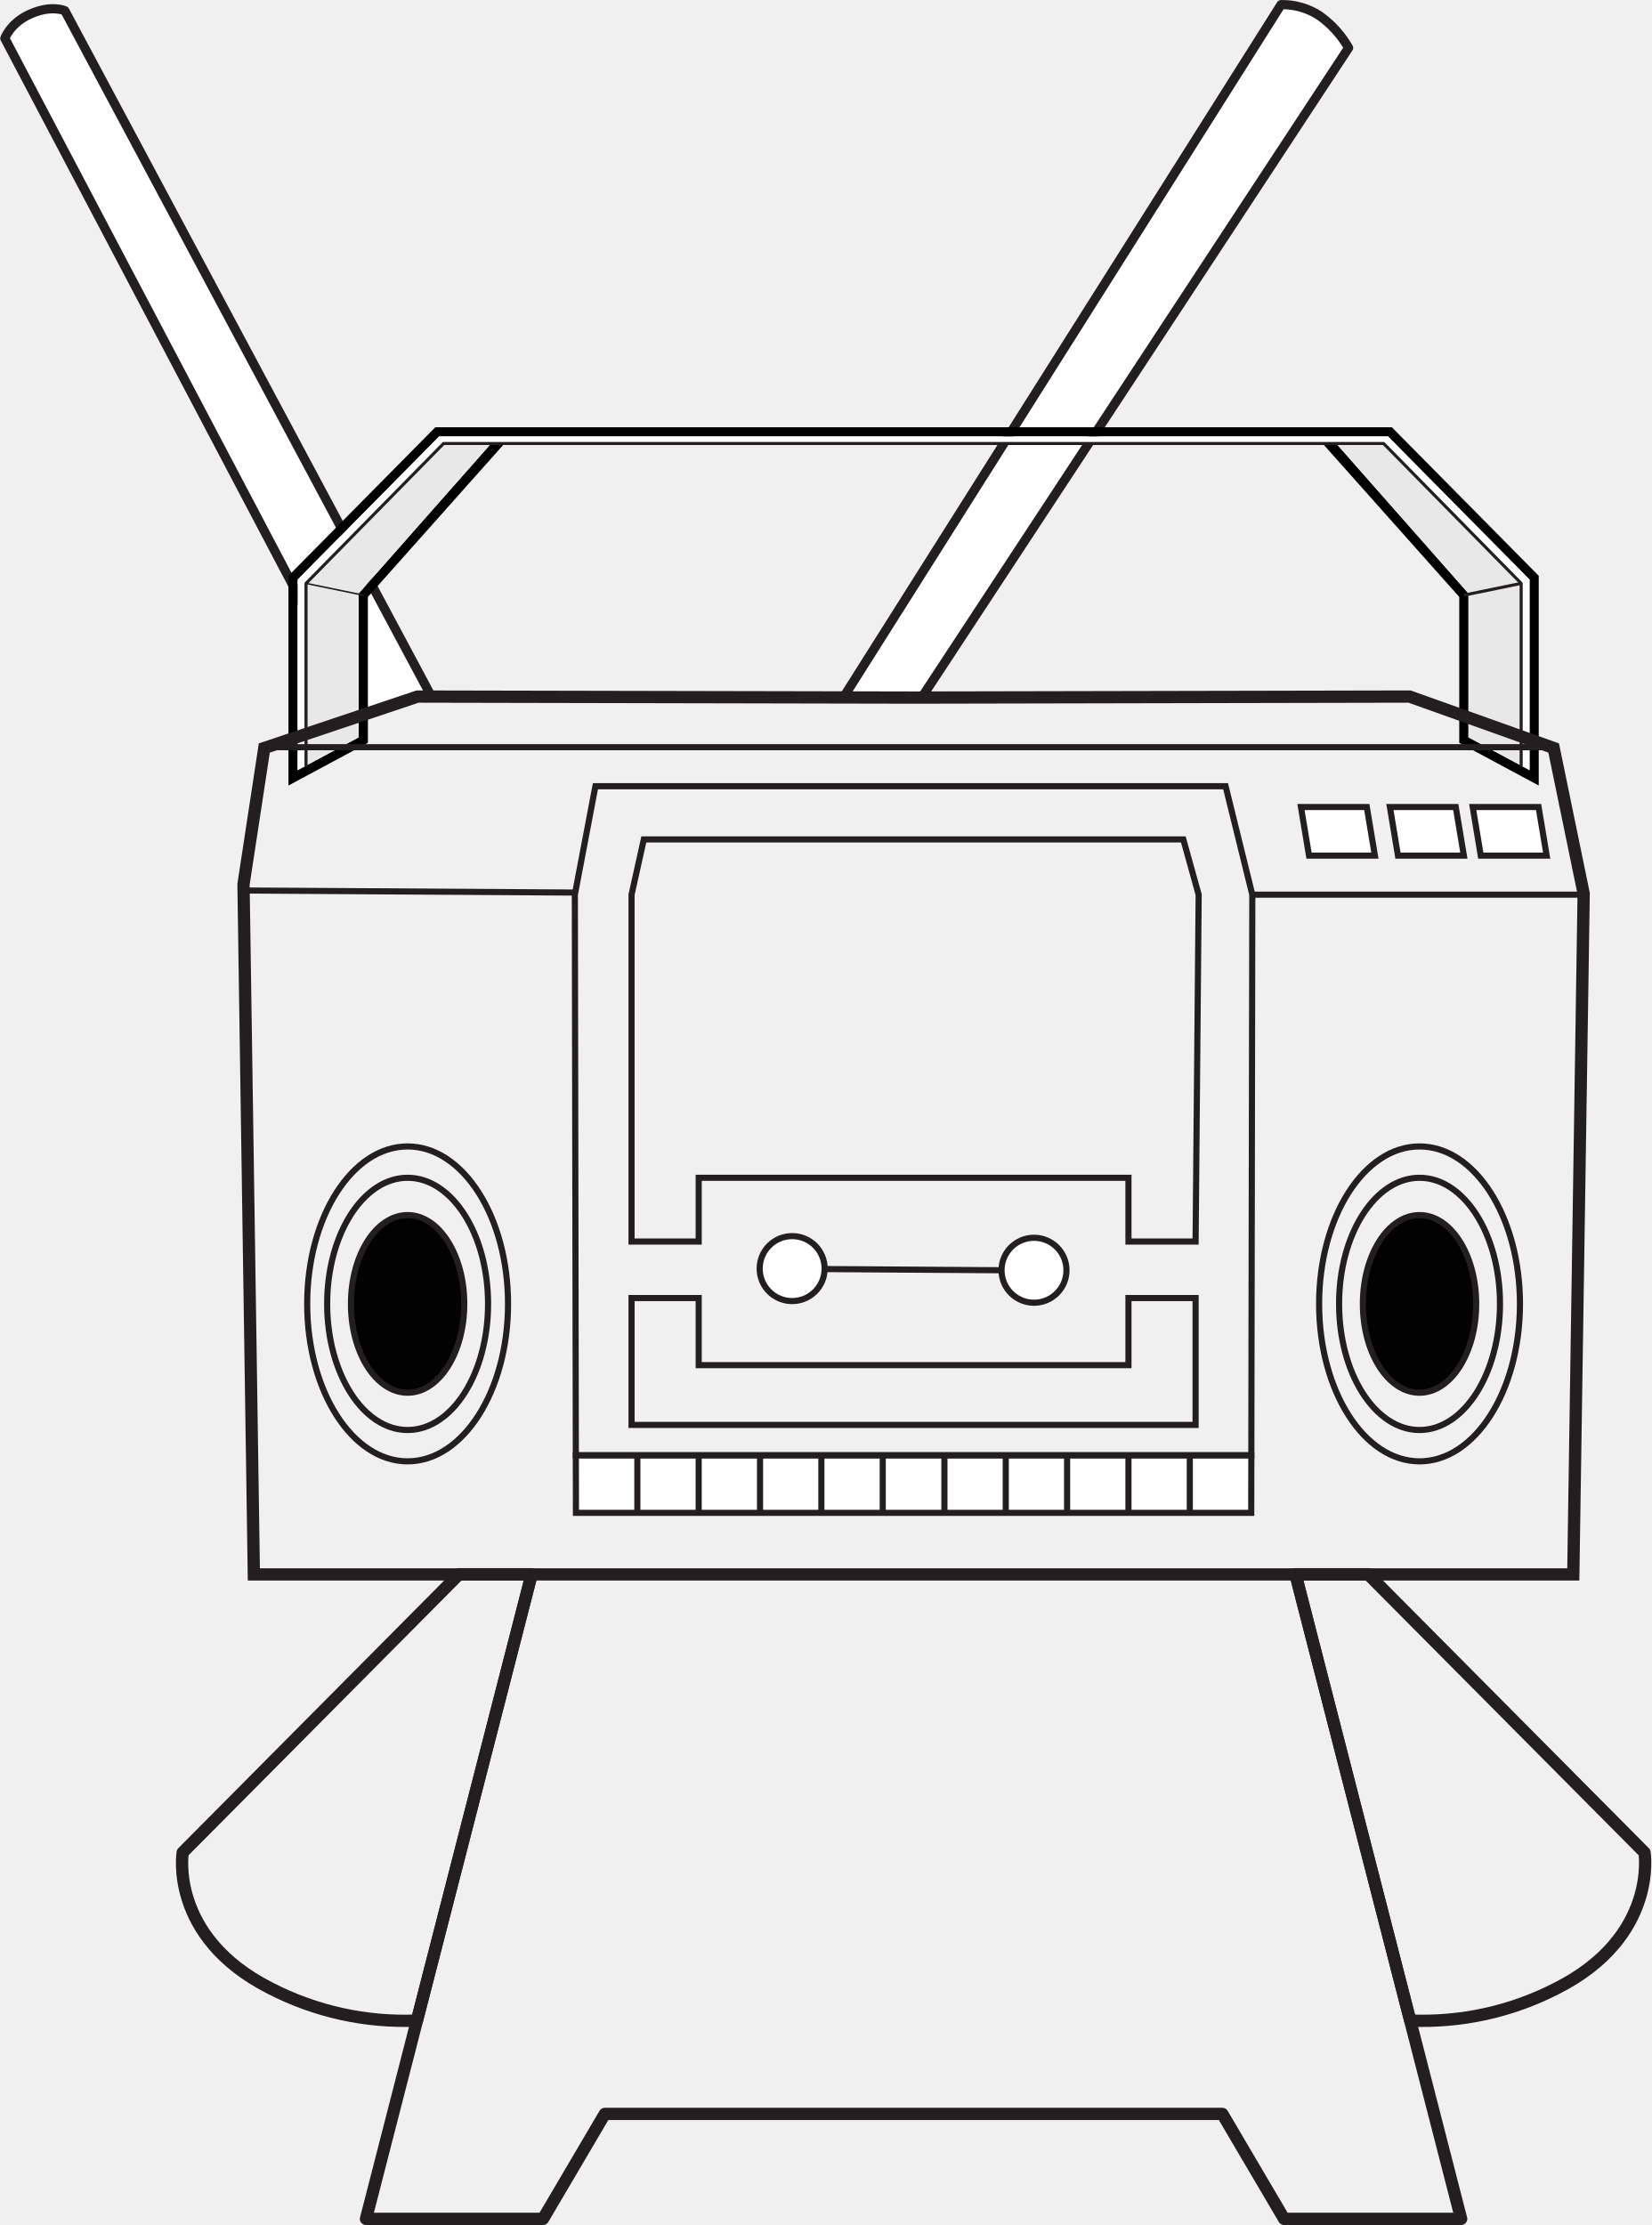
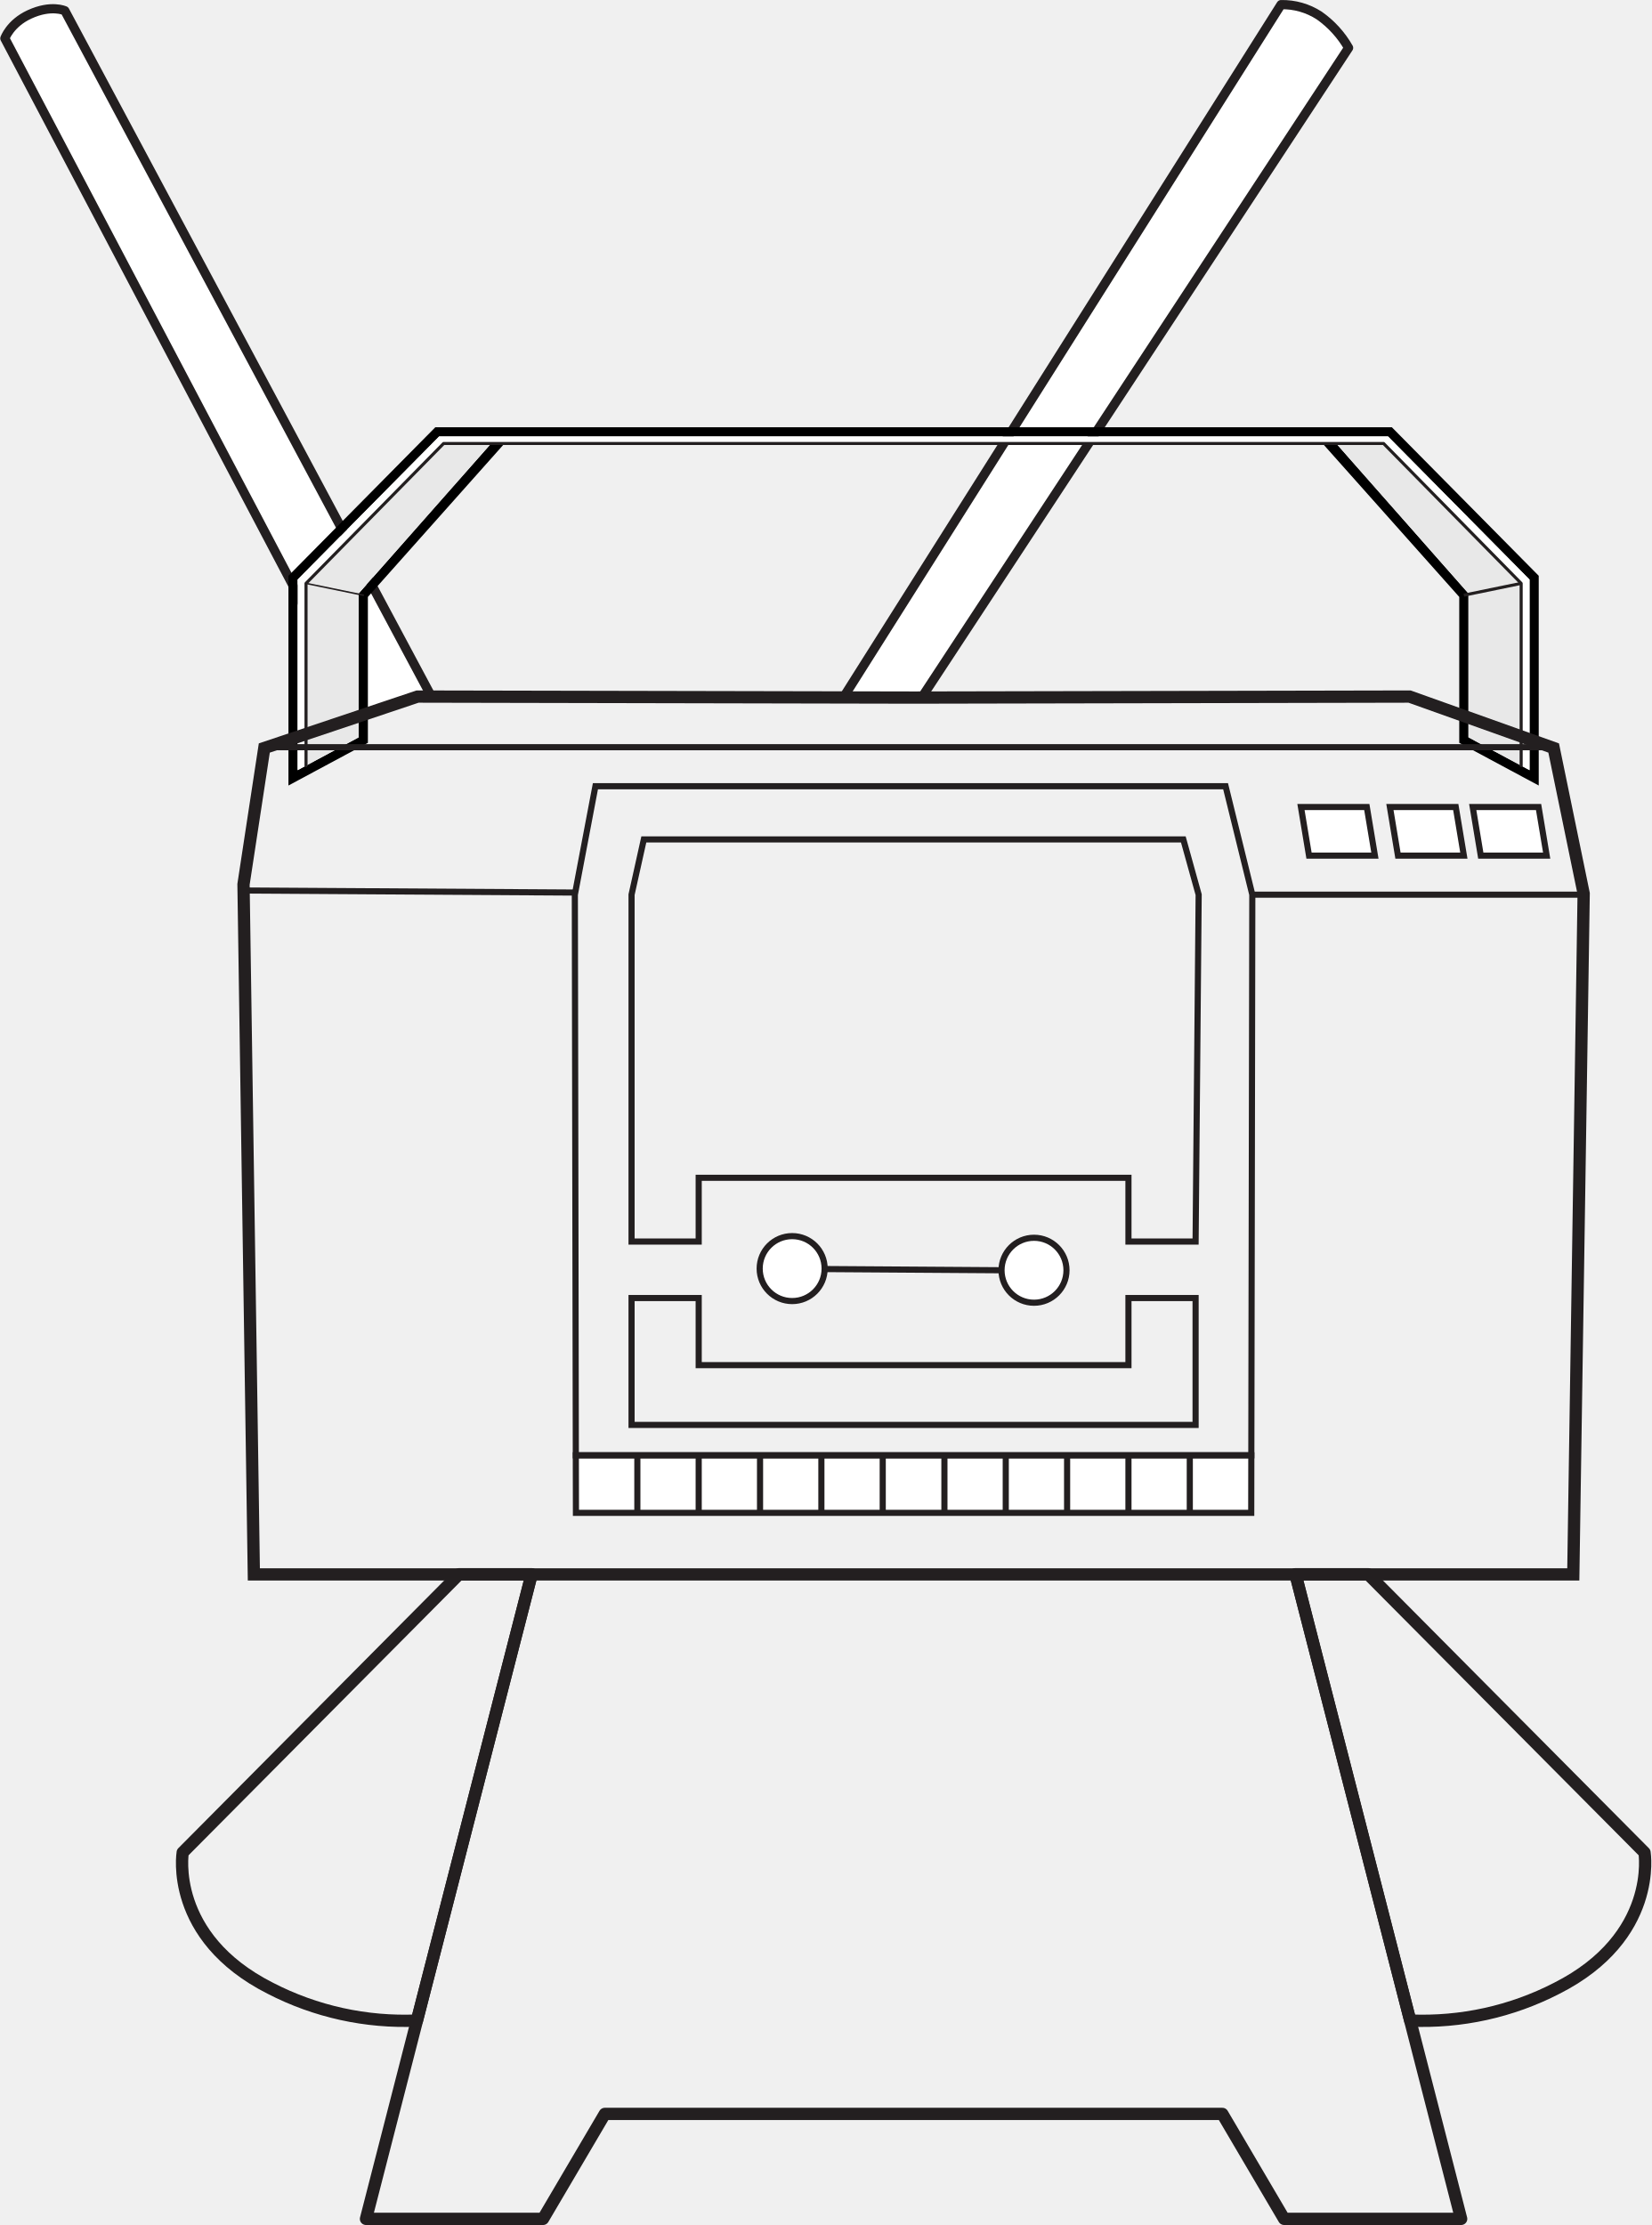
- <svg xmlns="http://www.w3.org/2000/svg" id="Boomi" viewBox="0 0 538.32 725.47">
+ <svg xmlns="http://www.w3.org/2000/svg" viewBox="0 0 538.32 725.47">
  <defs>
-     <style>.cls-1,.cls-10,.cls-11,.cls-5,.cls-7,.cls-9{fill:none;}.cls-1,.cls-10,.cls-11,.cls-12,.cls-2,.cls-5,.cls-6,.cls-7,.cls-8,.cls-9{stroke:#231f20;}.cls-1,.cls-11,.cls-12,.cls-2,.cls-5,.cls-7{stroke-linecap:round;}.cls-1,.cls-11,.cls-12,.cls-2,.cls-5,.cls-6,.cls-7{stroke-linejoin:round;}.cls-1,.cls-10{stroke-width:4px;}.cls-2,.cls-3,.cls-6,.cls-8{fill:#fff;}.cls-2{stroke-width:3px;}.cls-4{fill:#e8e8e8;}.cls-7{stroke-width:0.5px;}.cls-10,.cls-8,.cls-9{stroke-miterlimit:10;}.cls-11,.cls-12,.cls-8,.cls-9{stroke-width:2px;}.cls-12{fill:#020202;}</style>
+     <style>.cls-1,.cls-10,.cls-5,.cls-7,.cls-9{fill:none;}.cls-1,.cls-10,.cls-2,.cls-5,.cls-6,.cls-7,.cls-8,.cls-9{stroke:#231f20;}.cls-1,.cls-2,.cls-5,.cls-7{stroke-linecap:round;}.cls-1,.cls-2,.cls-5,.cls-6,.cls-7{stroke-linejoin:round;}.cls-1,.cls-10{stroke-width:4px;}.cls-2,.cls-3,.cls-6,.cls-8{fill:#fff;}.cls-2{stroke-width:3px;}.cls-4{fill:#e8e8e8;}.cls-7{stroke-width:0.5px;}.cls-10,.cls-8,.cls-9{stroke-miterlimit:10;}.cls-8,.cls-9{stroke-width:2px;}</style>
  </defs>
-   <g id="Body">
-     <polyline class="cls-1" points="422.37 513.34 476.37 723.47 418.65 723.47 398.52 689.25 197.18 689.25 177.04 723.47 119.32 723.47 173.32 513.34" />
-     <path class="cls-1" d="M550,664.72,459.88,574H436.22l37.39,145.52A95.27,95.27,0,0,0,521.38,709C554.55,692.23,550,664.72,550,664.72Z" transform="translate(-13.85 -60.71)" />
-     <path class="cls-1" d="M163.51,574h23.67l-37.4,145.52A95.24,95.24,0,0,1,102,709c-33.18-16.78-28.58-44.29-28.58-44.29L163.51,574" transform="translate(-13.85 -60.71)" />
-   </g>
-   <g id="Head_Group" data-name="Head Group">
-     <g id="Antennae">
-       <path class="cls-2" d="M288.82,288.11,431.5,62.22a22.12,22.12,0,0,1,12.41,3.53,32.51,32.51,0,0,1,9.61,10.56L314.36,288.11" transform="translate(-13.85 -60.71)" />
-       <path class="cls-2" d="M154.51,287.83,35,64.21s-4.46-2.08-11.57,1.21c-6.32,2.93-8,7.81-8,7.81L131.69,294" transform="translate(-13.85 -60.71)" />
+   <g id="Boomi">
+     <g id="Body">
+       <polyline class="cls-1" points="422.37 513.34 476.37 723.47 418.65 723.47 398.52 689.25 197.18 689.25 177.04 723.47 119.32 723.47 173.32 513.34" />
+       <path class="cls-1" d="M550,664.72,459.88,574H436.22l37.39,145.52A95.27,95.27,0,0,0,521.38,709C554.55,692.23,550,664.72,550,664.72Z" transform="translate(-13.85 -60.71)" />
+       <path class="cls-1" d="M163.51,574h23.67l-37.4,145.52A95.24,95.24,0,0,1,102,709c-33.18-16.78-28.58-44.29-28.58-44.29L163.51,574" transform="translate(-13.85 -60.71)" />
    </g>
-     <g id="Handle">
-       <polygon points="501.66 187.74 501.66 256.12 475.75 242.21 475.75 194.63 431.19 144.6 435.73 144.71 478.75 193.5 478.75 240.41 495.93 249.64 498.66 251.11 498.66 188.97 452.52 142.3 297.85 142.3 143.18 142.3 97.04 188.97 97.04 251.11 99.77 249.64 116.94 240.41 116.94 193.5 160.09 144.63 164.48 144.6 119.94 194.63 119.94 242.21 94.04 256.12 94.04 187.74 141.93 139.3 297.85 139.3 453.77 139.3 501.66 187.74" />
-       <polygon class="cls-3" points="498.66 188.97 498.66 251.11 495.93 249.64 495.93 190.21 451.08 144.6 431.19 144.6 297.85 144.6 164.48 144.6 144.62 144.6 99.77 190.21 99.77 249.64 97.04 251.11 97.04 188.97 143.18 142.3 297.85 142.3 452.52 142.3 498.66 188.97" />
-       <polygon class="cls-4" points="495.93 190.21 495.93 249.64 478.75 240.41 478.75 193.5 435.73 144.71 431.19 144.6 451.08 144.6 495.93 190.21" />
-       <polygon class="cls-4" points="164.48 144.6 160.09 144.63 116.94 193.5 116.94 240.41 99.77 249.64 99.77 190.21 144.62 144.6 164.48 144.6" />
-       <polyline class="cls-5" points="99.77 249.64 99.77 190.21 144.62 144.6 164.48 144.6 297.85 144.6 431.19 144.6 451.08 144.6 495.93 190.21 495.93 249.64" />
-       <line class="cls-6" x1="477.25" y1="194.06" x2="495.93" y2="190.21" />
-     </g>
-     <g id="Head">
-       <line class="cls-7" x1="118.44" y1="194.06" x2="99.77" y2="190.21" />
-       <path class="cls-7" d="M530.11,352.42" transform="translate(-13.85 -60.71)" />
-       <path class="cls-7" d="M436.22,574" transform="translate(-13.85 -60.71)" />
-       <circle class="cls-8" cx="337.11" cy="414.17" r="10.59" />
-       <circle class="cls-8" cx="258.26" cy="413.63" r="10.59" />
-       <line class="cls-9" x1="268.85" y1="413.78" x2="326.51" y2="414.17" />
-       <polygon class="cls-8" points="424.14 263.13 445.61 263.13 448.25 278.98 426.77 278.98 424.14 263.13" />
-       <polygon class="cls-8" points="453.14 263.13 474.61 263.13 477.25 278.98 455.77 278.98 453.14 263.13" />
-       <polygon class="cls-8" points="480.14 263.13 501.61 263.13 504.25 278.98 482.77 278.98 480.14 263.13" />
-       <polyline class="cls-9" points="89.17 243.63 297.85 243.63 506.53 243.63" />
-       <line class="cls-9" x1="408.28" y1="291.71" x2="516.26" y2="291.71" />
-       <line class="cls-9" x1="187.13" y1="291.02" x2="79.16" y2="290.35" />
-     </g>
-     <g id="Teeth">
-       <polygon class="cls-8" points="187.73 474.5 187.77 493.27 407.93 493.27 407.96 474.5 187.73 474.5" />
-     </g>
-     <g id="TeethLines">
-       <line class="cls-9" x1="307.9" y1="474.5" x2="307.9" y2="493.27" />
-       <line class="cls-9" x1="327.9" y1="474.5" x2="327.9" y2="493.27" />
-       <line class="cls-9" x1="347.9" y1="474.5" x2="347.9" y2="493.27" />
-       <line class="cls-9" x1="367.9" y1="474.5" x2="367.9" y2="493.27" />
-       <line class="cls-9" x1="387.9" y1="474.5" x2="387.9" y2="493.27" />
-       <line class="cls-9" x1="287.79" y1="474.5" x2="287.79" y2="493.27" />
-       <line class="cls-9" x1="267.79" y1="474.5" x2="267.79" y2="493.27" />
-       <line class="cls-9" x1="247.79" y1="474.5" x2="247.79" y2="493.27" />
-       <line class="cls-9" x1="227.79" y1="474.5" x2="227.79" y2="493.27" />
-       <line class="cls-9" x1="207.79" y1="474.5" x2="207.79" y2="493.27" />
-     </g>
-     <g id="InnerFaceplate">
-       <polygon class="cls-9" points="209.9 273.7 205.9 291.71 205.9 404.81 227.79 404.81 227.79 384.03 367.9 384.03 367.9 404.81 389.79 404.81 390.79 291.71 385.79 273.7 209.9 273.7" />
-       <polygon class="cls-9" points="205.9 464.6 205.9 423.23 227.79 423.23 227.79 445.11 367.9 445.11 367.9 423.23 389.79 423.23 389.79 464.6 205.9 464.6" />
-     </g>
-     <g id="FacePlate">
-       <polygon class="cls-9" points="407.96 474.5 408.28 291.71 399.57 256.35 194.12 256.35 187.41 291.71 187.73 474.5 407.96 474.5" />
-     </g>
-     <g id="OuterHead">
-       <polygon class="cls-10" points="82.76 513.34 79.39 288.34 86.17 243.89 136.14 227.12 297.85 227.45 459.55 227.12 506.53 243.89 516.31 291.34 512.93 513.34 82.76 513.34" />
-     </g>
-     <g id="Eyes">
-       <ellipse class="cls-11" cx="462.8" cy="425.14" rx="32.74" ry="51.34" />
-       <ellipse class="cls-11" cx="462.8" cy="425.14" rx="26.23" ry="41.12" />
-       <ellipse class="cls-12" cx="462.8" cy="425.14" rx="18.47" ry="28.96" />
-       <ellipse class="cls-11" cx="132.89" cy="425.14" rx="32.74" ry="51.34" />
-       <ellipse class="cls-11" cx="132.89" cy="425.14" rx="26.23" ry="41.12" />
-       <ellipse class="cls-12" cx="132.89" cy="425.14" rx="18.47" ry="28.96" />
+     <g id="Head_Group" data-name="Head Group">
+       <g id="Antennae">
+         <path class="cls-2" d="M288.82,288.11,431.5,62.22a22.12,22.12,0,0,1,12.41,3.53,32.51,32.51,0,0,1,9.61,10.56L314.36,288.11" transform="translate(-13.85 -60.71)" />
+         <path class="cls-2" d="M154.51,287.83,35,64.21s-4.46-2.08-11.57,1.21c-6.32,2.93-8,7.81-8,7.81L131.69,294" transform="translate(-13.85 -60.71)" />
+       </g>
+       <g id="Handle">
+         <polygon points="501.66 187.74 501.66 256.12 475.75 242.21 475.75 194.63 431.19 144.6 435.73 144.71 478.75 193.5 478.75 240.41 495.93 249.64 498.66 251.11 498.66 188.97 452.52 142.3 297.85 142.3 143.18 142.3 97.04 188.97 97.04 251.11 99.77 249.64 116.94 240.41 116.94 193.5 160.09 144.63 164.48 144.6 119.94 194.63 119.94 242.21 94.04 256.12 94.04 187.74 141.93 139.3 297.85 139.3 453.77 139.3 501.66 187.74" />
+         <polygon class="cls-3" points="498.66 188.97 498.66 251.11 495.93 249.64 495.93 190.21 451.08 144.6 431.19 144.6 297.85 144.6 164.48 144.6 144.62 144.6 99.77 190.21 99.77 249.64 97.04 251.11 97.04 188.97 143.18 142.3 297.85 142.3 452.52 142.3 498.66 188.97" />
+         <polygon class="cls-4" points="495.93 190.21 495.93 249.64 478.75 240.41 478.75 193.5 435.73 144.71 431.19 144.6 451.08 144.6 495.93 190.21" />
+         <polygon class="cls-4" points="164.48 144.6 160.09 144.63 116.94 193.5 116.94 240.41 99.77 249.64 99.77 190.21 144.62 144.6 164.48 144.6" />
+         <polyline class="cls-5" points="99.77 249.64 99.77 190.21 144.62 144.6 164.48 144.6 297.85 144.6 431.19 144.6 451.08 144.6 495.93 190.21 495.93 249.64" />
+         <line class="cls-6" x1="477.25" y1="194.06" x2="495.93" y2="190.21" />
+       </g>
+       <g id="Head">
+         <line class="cls-7" x1="118.44" y1="194.06" x2="99.77" y2="190.21" />
+         <path class="cls-7" d="M530.11,352.42" transform="translate(-13.85 -60.71)" />
+         <path class="cls-7" d="M436.22,574" transform="translate(-13.85 -60.71)" />
+         <circle class="cls-8" cx="337.11" cy="414.17" r="10.59" />
+         <circle class="cls-8" cx="258.26" cy="413.63" r="10.59" />
+         <line class="cls-9" x1="268.85" y1="413.78" x2="326.51" y2="414.17" />
+         <polygon class="cls-8" points="424.14 263.13 445.61 263.13 448.25 278.98 426.77 278.98 424.14 263.13" />
+         <polygon class="cls-8" points="453.14 263.13 474.61 263.13 477.25 278.98 455.77 278.98 453.14 263.13" />
+         <polygon class="cls-8" points="480.14 263.13 501.61 263.13 504.25 278.98 482.77 278.98 480.14 263.13" />
+         <polyline class="cls-9" points="89.17 243.63 297.85 243.63 506.53 243.63" />
+         <line class="cls-9" x1="408.28" y1="291.71" x2="516.26" y2="291.71" />
+         <line class="cls-9" x1="187.13" y1="291.02" x2="79.16" y2="290.35" />
+       </g>
+       <g id="Teeth">
+         <polygon class="cls-8" points="187.73 474.5 187.77 493.27 407.93 493.27 407.96 474.5 187.73 474.5" />
+       </g>
+       <g id="TeethLines">
+         <line class="cls-9" x1="307.9" y1="474.5" x2="307.9" y2="493.27" />
+         <line class="cls-9" x1="327.9" y1="474.5" x2="327.9" y2="493.27" />
+         <line class="cls-9" x1="347.9" y1="474.5" x2="347.9" y2="493.27" />
+         <line class="cls-9" x1="367.9" y1="474.5" x2="367.9" y2="493.27" />
+         <line class="cls-9" x1="387.9" y1="474.5" x2="387.9" y2="493.27" />
+         <line class="cls-9" x1="287.79" y1="474.5" x2="287.79" y2="493.27" />
+         <line class="cls-9" x1="267.79" y1="474.5" x2="267.79" y2="493.27" />
+         <line class="cls-9" x1="247.79" y1="474.5" x2="247.79" y2="493.27" />
+         <line class="cls-9" x1="227.79" y1="474.5" x2="227.79" y2="493.27" />
+         <line class="cls-9" x1="207.79" y1="474.5" x2="207.79" y2="493.27" />
+       </g>
+       <g id="InnerFaceplate">
+         <polygon class="cls-9" points="209.9 273.7 205.9 291.71 205.9 404.81 227.79 404.81 227.79 384.03 367.9 384.03 367.9 404.81 389.79 404.81 390.79 291.71 385.79 273.7 209.9 273.7" />
+         <polygon class="cls-9" points="205.9 464.6 205.9 423.23 227.79 423.23 227.79 445.11 367.9 445.11 367.9 423.23 389.79 423.23 389.79 464.6 205.9 464.6" />
+       </g>
+       <g id="FacePlate">
+         <polygon class="cls-9" points="407.96 474.5 408.28 291.71 399.57 256.35 194.12 256.35 187.41 291.71 187.73 474.5 407.96 474.5" />
+       </g>
+       <g id="OuterHead">
+         <polygon class="cls-10" points="82.76 513.34 79.39 288.34 86.17 243.89 136.14 227.12 297.85 227.45 459.55 227.12 506.53 243.89 516.31 291.34 512.93 513.34 82.76 513.34" />
+       </g>
    </g>
  </g>
</svg>
